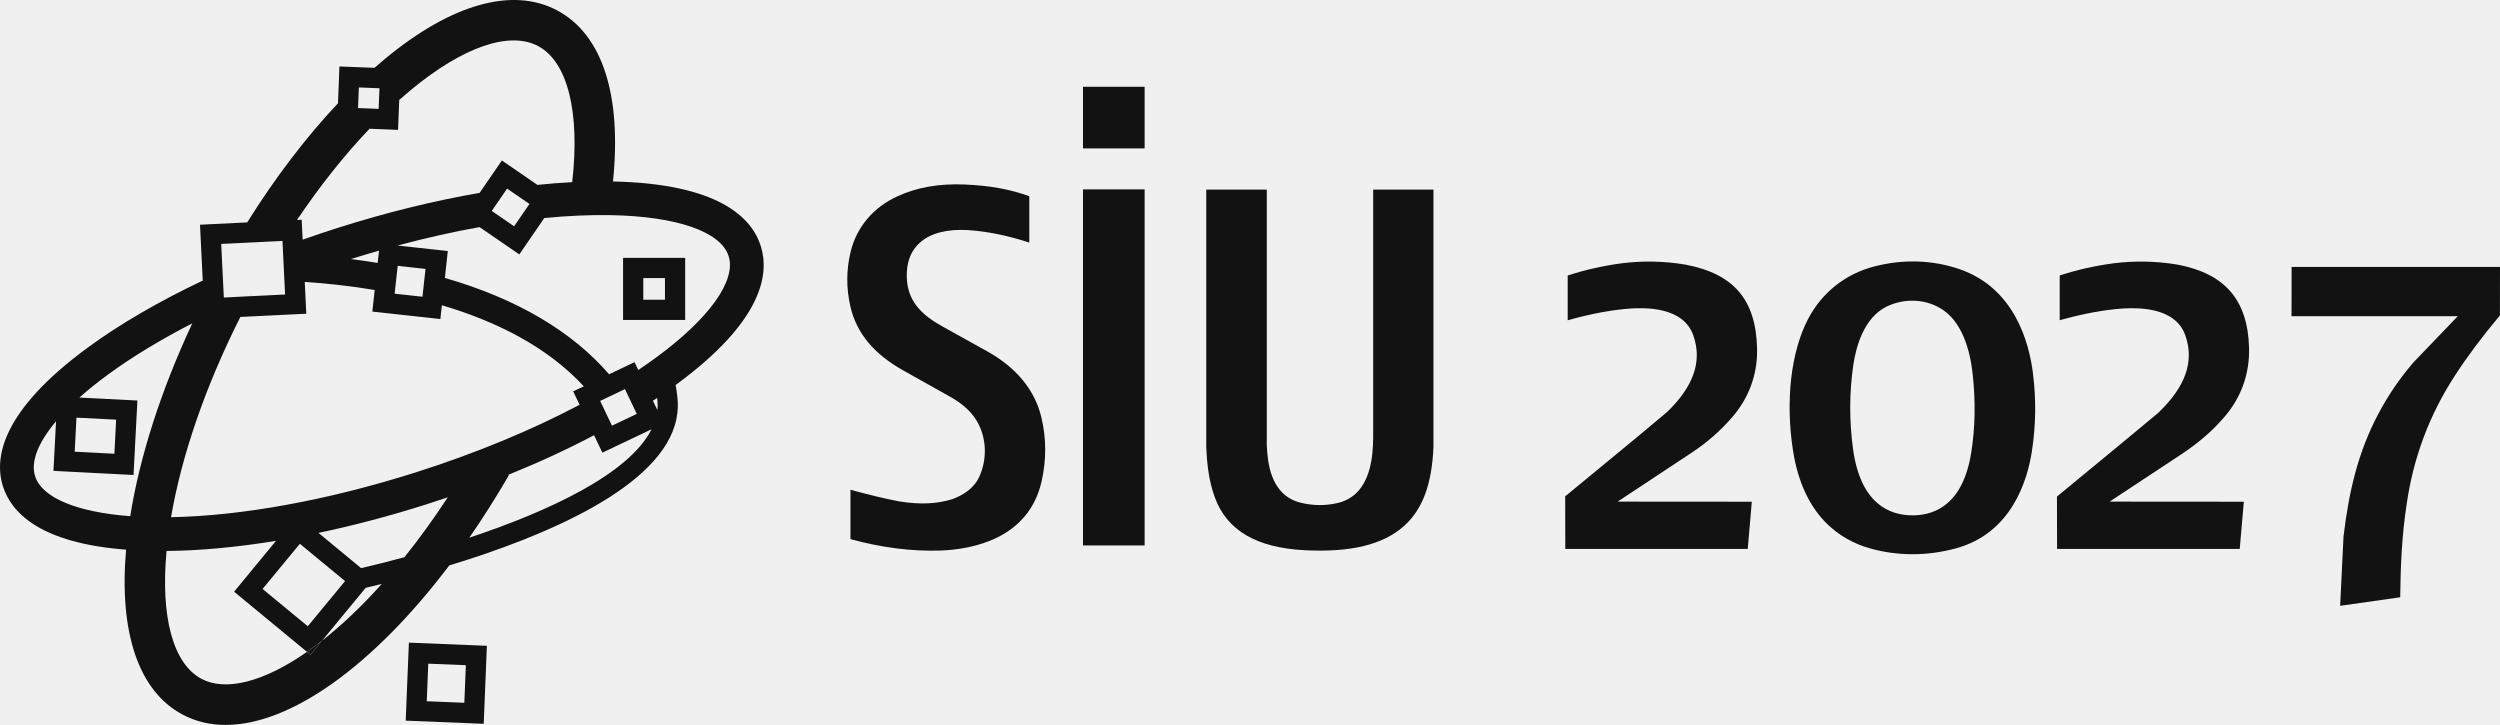
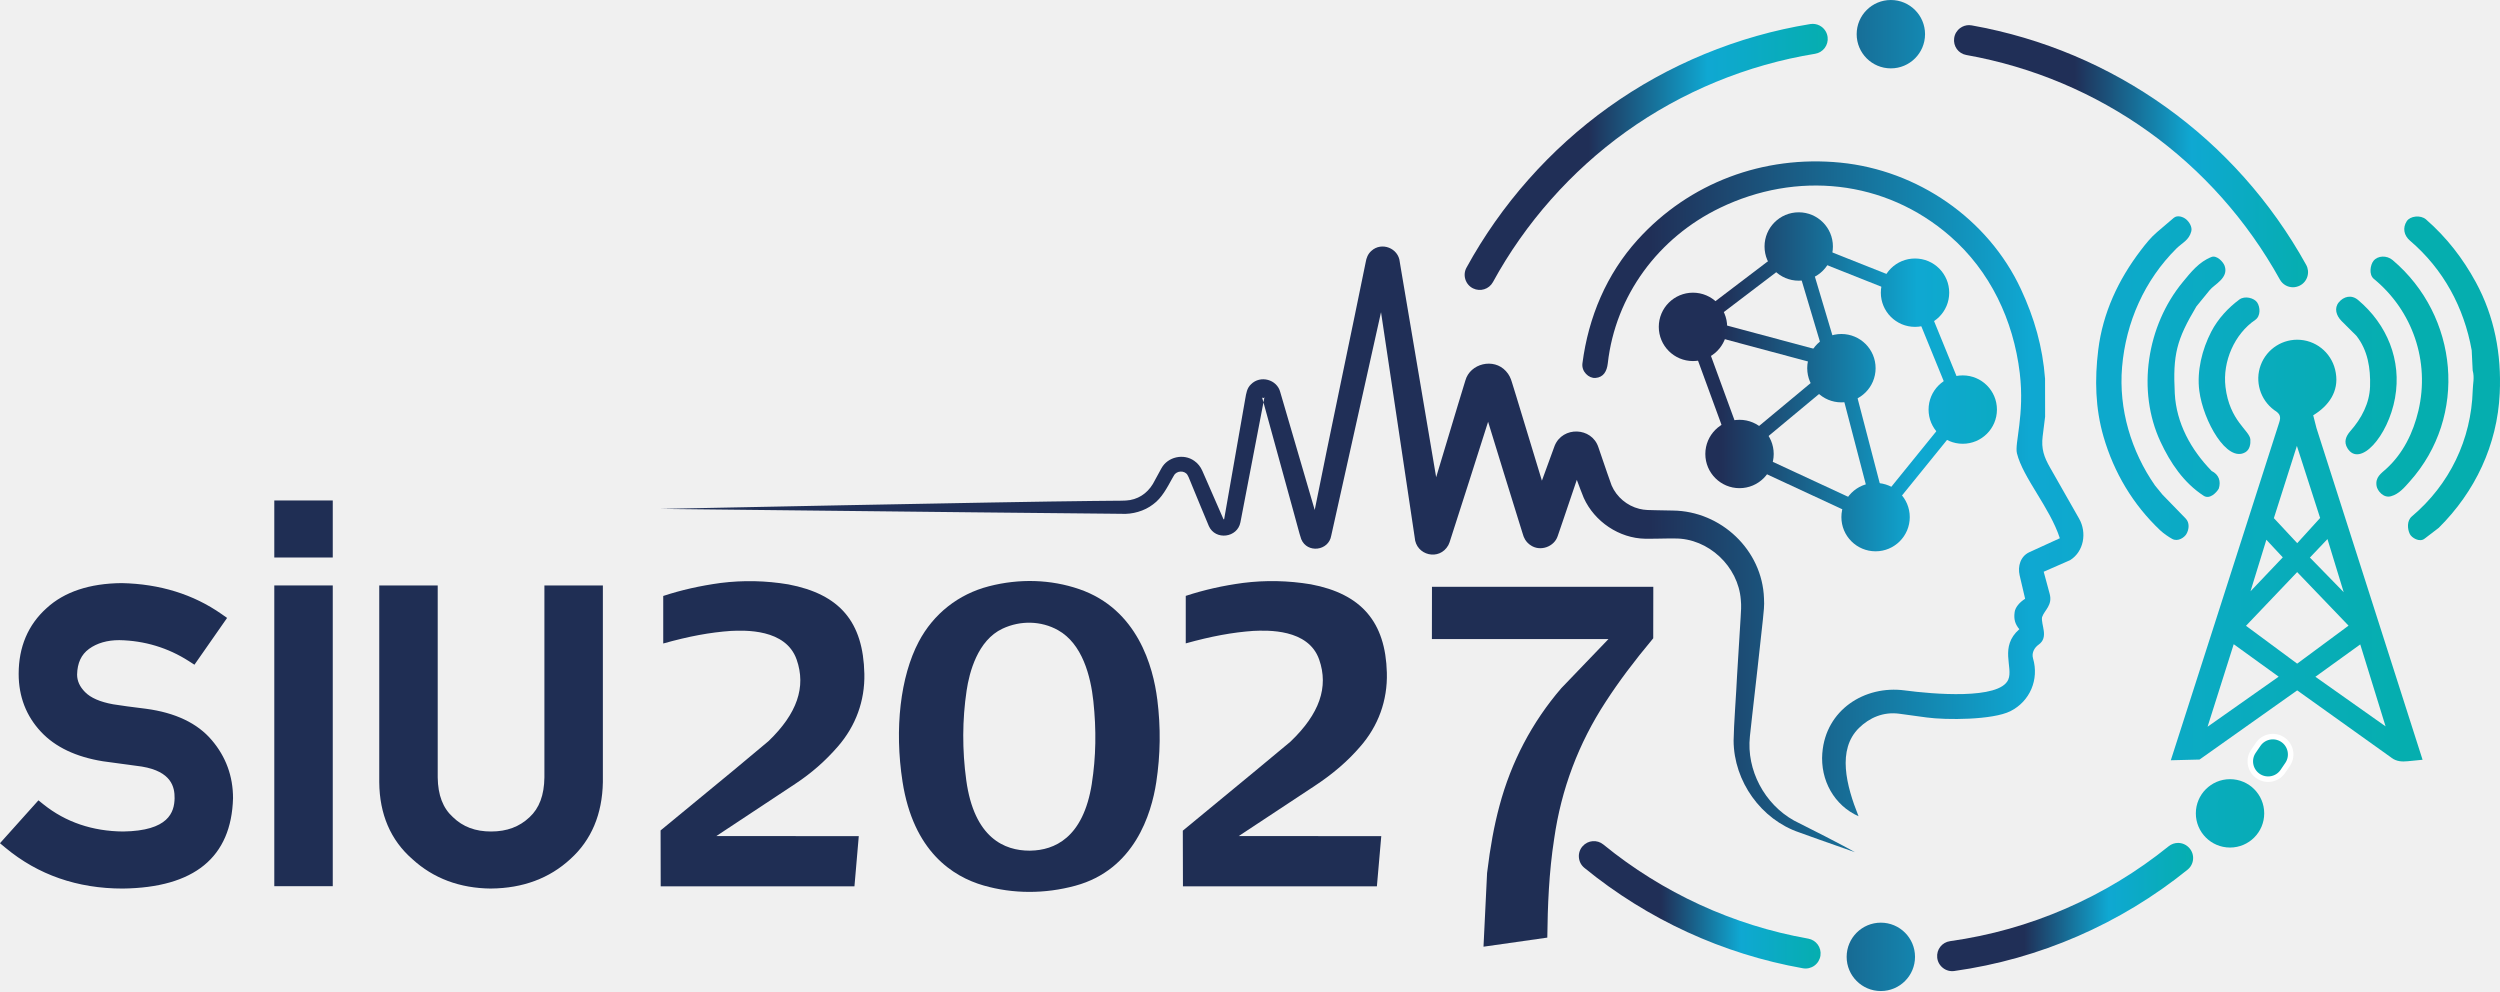
- <svg xmlns="http://www.w3.org/2000/svg" viewBox="0 0 741.6 215.04" fill="#121212">
-   <path d="M91.07,193.37l1.03.85,3.44-4.17c-1.51,1.19-3,2.29-4.47,3.32Z" />
-   <path d="M225.67,72.96c-2.66-8.37-12.42-18.46-43.83-19.13,2.63-25.71-3.17-43.62-16.58-50.75-13.2-7.03-31.32-1.94-51,14.33-1.06.88-2.11,1.78-3.17,2.71l-10.4-.41-.43,10.92c-9.45,10.03-18.59,22.01-26.93,35.34l-14,.69.81,16.58c-12.97,6.14-24.54,12.86-34.07,19.84C.41,121.89-1.8,135.87.87,144.28h.01c2.44,7.69,10.87,16.82,36.52,18.77-2.15,24.67,3.77,42.02,16.74,48.91,3.9,2.08,8.19,3.08,12.8,3.08,19.28,0,43.84-17.57,66.33-47.31,28.48-8.67,63.19-23.21,67.37-43.41.46-2.22.56-4.49.28-6.74-.12-.97-.27-2.13-.5-3.38.02-.01.04-.03.06-.04,25.66-18.8,27.86-32.78,25.19-41.2ZM106.45,25.94l6.12.24-.25,6.12-6.11-.25.24-6.11ZM109.62,38.19l8.46.34.35-8.88c1.16-1.03,2.32-2.03,3.48-2.99,15.46-12.78,29.21-17.51,37.72-12.99,8.78,4.68,12.47,19.62,10.11,40.37-3.36.17-6.8.44-10.32.8h-.01l-10.53-7.24-6.6,9.61c-13.48,2.33-27.7,5.82-42.03,10.37-3.54,1.12-7.03,2.29-10.47,3.51l-.29-5.91-1.39.07c6.82-10.13,14.08-19.26,21.52-27.06ZM157.06,60.5l-3.5,5.09-1.06,1.54-1.68-1.16-4.94-3.4,4.55-6.62,6.63,4.55ZM117.07,87.11l.88-8.04.02-.21,8.25.91-.12,1.11-.78,7.14-8.08-.88h-.04s-.13-.02-.13-.02h0ZM112.43,74.35l-.4,3.65s-.07,0-.11-.02c-2.66-.44-5.27-.81-7.82-1.13,2.79-.88,5.56-1.71,8.33-2.5ZM69.57,72.17l14.22-.7.02.36.07,1.41.09,1.98.4,8.07.02.44.18,3.63-10.07.5h-.31s-7.79.4-7.79.4l-.25-5.03-.13-2.69-.1-2.01-.16-3.3-.14-2.87,3.95-.19ZM71.3,94.02l19.56-.96-.46-9.44c6.34.43,13.4,1.18,20.75,2.4l-.7,6.41,20.18,2.21.45-4.09c15.75,4.66,31.11,12.14,42.09,24.05l-3.14,1.49,1.9,3.98c-14.29,7.56-30.9,14.43-48.66,20.07-26,8.25-51.5,12.89-72.53,13.28,3.13-18.33,10.25-38.94,20.56-59.4ZM22.68,123.89l11.77.6-.52,10.11-11.77-.61.52-10.1ZM38.63,153.12c-15.82-1.18-26.2-5.47-28.22-11.86-1.36-4.29.89-9.97,6.21-16.28l-.76,14.7,23.75,1.22,1.15-22.09-17.2-.88c2.49-2.23,5.3-4.5,8.42-6.78,7.21-5.28,15.66-10.4,25.06-15.23-9.22,19.73-15.58,39.44-18.41,57.2ZM95.54,190.05l-3.44,4.17-1.03-.85c-12.96,9.02-24.19,11.78-31.3,8-8.42-4.48-12.18-18.28-10.36-37.93,9.99-.09,20.94-1.12,32.47-3l-12.44,15.08,21.63,17.85c1.47-1.03,2.96-2.13,4.47-3.32l12.94-15.68c1.5-.36,3.1-.74,4.78-1.16-6.05,6.75-12.02,12.37-17.72,16.84ZM88.95,161.31l10.77,8.88,2.64,2.18-3.37,4.09-7.69,9.31-13.41-11.06,11.06-13.4ZM107.13,168.53l-12.66-10.45c10.37-2.18,21.07-5,31.83-8.41,2.19-.7,4.37-1.41,6.53-2.15-4.25,6.48-8.56,12.41-12.86,17.77-4.53,1.23-8.86,2.31-12.84,3.24ZM139.22,159.5c4.01-5.79,7.93-11.97,11.72-18.51l-.2-.12c9.03-3.65,17.58-7.6,25.48-11.77l2.47,5.18,5.42-2.58,7.36-3.5,1.8-.86c-6.62,13.22-30.38,24.28-54.05,32.16ZM178.03,118.93l6.44-3.07.92-.44,3.18,6.69.32.67-7.36,3.5-.02-.05-1.66-3.49-1.82-3.81ZM194.99,121.62l-.68-1.42-.63-1.32c.42-.28.84-.56,1.25-.84.01.09.02.18.03.27.14,1.1.15,2.21.03,3.31ZM194.57,106.1c-1.68,1.23-3.42,2.45-5.23,3.66l-1.11-2.33-5.42,2.58-2.13,1.01c-11.06-12.81-27.58-22.49-48.71-28.57l.87-7.99-14.9-1.63c8.28-2.22,16.42-4.05,24.31-5.46h.01l11.79,8.1,7.41-10.79c6.94-.68,13.54-.97,19.69-.86,19.61.35,32.69,4.9,34.99,12.16,2.31,7.27-5.76,18.53-21.57,30.12Z" />
-   <path d="M121.29,190.63l-.94,23.14,23.14.94.94-23.14-23.14-.94ZM137.74,208.47l-11.15-.45.45-11.15,11.15.45-.45,11.15Z" />
-   <path d="M74.59,87.7s-.06.1-.09.16h-.31c.13-.04.27-.1.4-.16Z" />
-   <path d="M184.83,76.49v18.42h18.42v-18.42h-18.42ZM197.25,88.91h-6.42v-6.42h6.42v6.42Z" />
-   <path d="M425.23,132.38c-.43,11.2-3.22,18.72-8.76,23.67-6.18,5.52-15.79,7.86-29.39,7.17-14.39-.74-23.13-5.87-26.72-15.7-1.88-5.15-2.33-10.27-2.54-14.95V56.25s17.96,0,17.96,0v75.91c.24,4.37.79,14.61,9.95,16.94,3.67.94,7.54.96,11.2.08,10.1-2.46,10.33-14.69,10.41-19.33V56.25h17.88v76.13Z" />
-   <path d="M603.04,110.63c-1.14-9.1-5.49-25.2-21.8-30.8-7.96-2.73-16.69-3.01-25.23-.8-8.53,2.2-15.49,7.7-19.6,15.48-5.13,9.71-6.83,24.33-4.54,39.09,3.02,19.48,14,26.53,22.67,29.02,8.22,2.36,17.07,2.38,25.61.06,16.5-4.48,21.24-20.01,22.6-28.88,1.18-7.74,1.28-15.32.29-23.17ZM584.77,134.11c-1.2,7.66-3.84,12.32-7,15.08-3.16,2.76-6.84,3.62-10.07,3.68-.12,0-.24,0-.36,0-6.91,0-15.44-3.48-17.65-19.66-1.15-8.46-1.12-16.89.1-25.07.75-5.05,3.06-14.01,10.03-17.28,5.01-2.35,10.8-2.2,15.47.4,6.84,3.8,9.16,12.89,9.9,19.84.87,8.09.73,15.62-.42,23Z" />
-   <path d="M310.05,133.39c0,3.14-.36,6.3-1.08,9.46-3.9,16.98-20.51,20.12-30.05,20.47-8.53.26-17.26-.84-26.64-3.39v-14.65c5.14,1.4,9.69,2.54,14.46,3.45,6.11.99,11.11.78,15.73-.65l.14-.05c2.51-.98,6.06-2.73,7.83-6.5,2.51-5.35,2.23-11.77-.72-16.73-2.15-3.61-5.57-5.81-7.95-7.15l-13.9-7.8c-8.67-4.87-13.78-11.04-15.6-18.88-1.27-5.45-1.24-10.94.07-16.32,1.8-7.33,6.72-13.15,13.86-16.41,5.82-2.68,12.33-3.82,19.92-3.51,7.4.3,13.55,1.41,19.21,3.48v13.75c-6.5-2.12-12.31-3.3-18.12-3.7-6.23-.38-11.18.9-14.3,3.68-2.39,2.12-3.7,5.04-3.9,8.69-.49,8.82,4.87,13.05,10.73,16.31l13.02,7.23c8.79,4.89,14.24,11.53,16.18,19.75.74,3.13,1.11,6.29,1.11,9.47Z" />
-   <path d="M625.8,148.8l39.81.03-1.22,14.01h-54.18s-.04-15.54-.04-15.54l20.21-16.66,9.8-8.15.11-.1c8.06-7.71,10.67-15.19,7.97-22.88-3.03-8.67-14.53-8.17-18.36-8.01-5.84.41-11.75,1.5-18.91,3.49v-13.27c5.09-1.67,10.35-2.86,16.02-3.62,6.33-.79,12.53-.66,18.92.39,14.11,2.67,20.86,10.52,21.23,24.7.21,7.76-2.39,14.92-7.53,20.74-3.43,3.98-7.57,7.54-12.64,10.88l-21.19,13.99Z" />
-   <path d="M479.86,148.8l39.8.03-1.21,14.01h-54.12s-.03-15.61-.03-15.61l20.45-16.85,9.63-8.04.11-.09c7.94-7.65,10.5-15.08,7.82-22.74-3.03-8.68-14.54-8.18-18.37-8.01-5.83.41-11.74,1.5-18.9,3.51v-13.28c5-1.65,10.26-2.84,16.01-3.63,6.36-.79,12.57-.66,18.92.39,14.38,2.74,20.94,10.44,21.25,24.99.16,7.53-2.4,14.55-7.4,20.3-3.5,4.04-7.4,7.46-11.93,10.45l-22.03,14.57Z" />
-   <path d="M741.6,79.17l-.02,14.39c-5.51,6.61-9.62,12.1-13.27,17.73-7.59,11.6-12.43,24.47-14.39,38.24-1.47,9.4-1.82,18.8-1.92,27.64l-17.82,2.54,1-20.58c.89-7.36,1.95-13.15,3.46-18.77,3.28-12.28,9.09-23.34,17.28-32.86l13.16-13.71h-49.32s.02-14.61.02-14.61h61.82Z" />
-   <rect x="321.26" y="56.18" width="18.28" height="105.62" />
-   <rect x="321.26" y="25.74" width="18.28" height="18.28" />
+ <svg xmlns="http://www.w3.org/2000/svg" xmlns:xlink="http://www.w3.org/1999/xlink" viewBox="0 0 908.24 360.04">
+   <defs>
+     <style>
+       .cls-1 {
+         fill: url(#g);
+       }
+       .cls-3 {
+         stroke-miterlimit: 10;
+       }
+       .cls-4 {
+         fill: url(#g-23);
+       }
+       .cls-5 {
+         fill: url(#g-24);
+       }
+       .cls-6 {
+         fill: url(#g-21);
+       }
+       .cls-7 {
+         fill: url(#g-22);
+       }
+       .cls-8 {
+         fill: url(#g-25);
+       }
+       .cls-9 {
+         fill: url(#g-26);
+       }
+       .cls-10 {
+         fill: url(#g-14);
+       }
+       .cls-11 {
+         fill: url(#g-19);
+       }
+       .cls-12 {
+         fill: url(#g-12);
+       }
+       .cls-13 {
+         fill: url(#g-17);
+       }
+       .cls-14 {
+         fill: url(#g-18);
+       }
+       .cls-15 {
+         fill: url(#g-13);
+       }
+       .cls-16 {
+         fill: url(#g-15);
+       }
+       .cls-17 {
+         fill: url(#g-16);
+       }
+       .cls-18 {
+         fill: url(#g-11);
+       }
+       .cls-19 {
+         fill: url(#g-10);
+       }
+       .cls-20 {
+         fill: #1f2e54;
+       }
+       .cls-21 {
+         fill: url(#g-7);
+       }
+       .cls-22 {
+         fill: url(#g-4);
+       }
+       .cls-23 {
+         fill: url(#g-6);
+       }
+       .cls-24 {
+         fill: url(#g-3);
+       }
+       .cls-25 {
+         fill: url(#g-2);
+       }
+       .cls-26 {
+         fill: url(#g-5);
+       }
+       .cls-27 {
+         fill: url(#g-8);
+       }
+       .cls-28 {
+         fill: url(#g-9);
+       }
+       .cls-3 {
+         fill: url(#g-20);
+         stroke: #fff;
+         stroke-width: 2px;
+       }
+     </style>
+     <linearGradient id="g" x1="551.95" y1="138.84" x2="767.64" y2="138.84" gradientUnits="userSpaceOnUse">
+       <stop offset=".34" stop-color="#202f57" />
+       <stop offset=".67" stop-color="#0fa8d2" />
+       <stop offset="1" stop-color="#05aeaf" />
+     </linearGradient>
+     <linearGradient id="g-2" y1="157.41" y2="157.41" xlink:href="#g" />
+     <linearGradient id="g-3" y1="89.55" y2="89.55" xlink:href="#g" />
+     <linearGradient id="g-4" y1="118.75" y2="118.75" xlink:href="#g" />
+     <linearGradient id="g-5" y1="133.76" y2="133.76" xlink:href="#g" />
+     <linearGradient id="g-6" y1="106.33" y2="106.33" xlink:href="#g" />
+     <linearGradient id="g-7" y1="148.8" y2="148.8" xlink:href="#g" />
+     <linearGradient id="g-8" y1="187.87" y2="187.87" xlink:href="#g" />
+     <linearGradient id="g-9" y1="164.93" y2="164.93" xlink:href="#g" />
+     <linearGradient id="g-10" x1="478" y1="137.45" x2="872.6" y2="137.45" xlink:href="#g" />
+     <linearGradient id="g-11" x1="478" y1="136.82" x2="872.6" y2="136.82" xlink:href="#g" />
+     <linearGradient id="g-12" x1="478" y1="136.41" x2="872.6" y2="136.41" xlink:href="#g" />
+     <linearGradient id="g-13" x1="478" y1="137.37" x2="872.6" y2="137.37" xlink:href="#g" />
+     <linearGradient id="g-14" x1="478" y1="136.88" x2="872.6" y2="136.88" xlink:href="#g" />
+     <linearGradient id="g-15" x1="478" y1="136.5" x2="872.6" y2="136.5" xlink:href="#g" />
+     <linearGradient id="g-16" x1="478" y1="200.02" x2="872.6" y2="200.02" xlink:href="#g" />
+     <linearGradient id="g-17" x1="457.48" y1="177.6" x2="875.41" y2="177.6" xlink:href="#g" />
+     <linearGradient id="g-18" x1="457.48" y1="199.57" x2="875.41" y2="199.57" xlink:href="#g" />
+     <linearGradient id="g-19" x1="709.88" y1="56.75" x2="838.5" y2="56.75" xlink:href="#g" />
+     <linearGradient id="g-20" x1="493.18" y1="275.34" x2="846.69" y2="275.34" xlink:href="#g" />
+     <linearGradient id="g-21" x1="703.75" y1="329.52" x2="796.75" y2="329.52" xlink:href="#g" />
+     <linearGradient id="g-22" x1="573.59" y1="328.72" x2="661.42" y2="328.72" xlink:href="#g" />
+     <linearGradient id="g-23" x1="532.1" y1="57" x2="664.01" y2="57" xlink:href="#g" />
+     <linearGradient id="g-24" x1="493.18" y1="12.42" x2="846.69" y2="12.42" xlink:href="#g" />
+     <linearGradient id="g-25" x1="493.18" y1="347.62" x2="846.69" y2="347.62" xlink:href="#g" />
+     <linearGradient id="g-26" x1="493.18" y1="295.49" x2="846.69" y2="295.49" xlink:href="#g" />
+   </defs>
+   <g>
+     <g>
+       <g>
+         <path class="cls-1" d="M697.63,104.4l-44.55-17.69-41.01,31.17,17.9,48.88,52.14,24.2,33.83-41.74-18.31-44.82ZM652.1,93.72l10.11,33.87-40.41-10.83,30.3-23.04ZM680.68,184.78l-46.73-21.68-15.91-43.48,1.6-1.21-.74,2.75,50.66,13.58-12.23-40.97,36.48,14.49,16.38,40.11-29.51,36.41Z" />
+         <polygon class="cls-25" points="678.97 180.29 668.51 140.21 663.34 141.07 635.88 163.91 632.68 160.06 661.19 136.36 672.2 134.54 683.81 179.02 678.97 180.29" />
+         <circle class="cls-24" cx="653.47" cy="89.55" r="12.42" />
+         <circle class="cls-22" cx="615.05" cy="118.75" r="12.42" />
+         <circle class="cls-26" cx="668.98" cy="133.76" r="12.42" />
+         <circle class="cls-23" cx="695.72" cy="106.33" r="12.42" />
+         <circle class="cls-21" cx="713.06" cy="148.8" r="12.42" />
+         <circle class="cls-27" cx="681.39" cy="187.87" r="12.42" />
+         <circle class="cls-28" cx="631.96" cy="164.93" r="12.42" />
+       </g>
+       <g>
+         <g>
+           <path class="cls-20" d="M14.25,294.19c8.54,6.83,18.7,10.3,30.48,10.39,13.94-.19,21.01-5.03,21.2-14.53.1-7.78-4.56-12.45-13.98-14.03-4.32-.57-9.05-1.22-14.2-1.93-9.22-1.48-16.24-4.79-21.04-9.95-4.96-5.3-7.43-11.74-7.43-19.32,0-9.11,3.11-16.46,9.33-22.04,6.03-5.53,14.57-8.35,25.65-8.45,13.33.29,24.91,3.88,34.76,10.77l-9.05,12.98c-8.05-5.16-16.9-7.83-26.57-8.03-5.01,0-9.18,1.22-12.51,3.65-3.48,2.53-5.28,6.3-5.37,11.31,0,3.01,1.2,5.73,3.6,8.16,2.4,2.48,6.25,4.2,11.55,5.15,2.94.48,6.96,1.03,12.07,1.65,10.05,1.34,17.49,4.84,22.29,10.52,4.76,5.58,7.14,12.07,7.14,19.47-.54,19.94-13.08,30.06-37.63,30.35-15.88,0-29.52-4.74-40.94-14.23l10.66-11.88Z" />
+           <path class="cls-20" d="M44.56,322.81c-16.43,0-30.74-4.98-42.57-14.81l-2-1.66,13.97-15.58,1.85,1.48c8.05,6.44,17.79,9.75,28.94,9.84,16.52-.23,18.58-7,18.68-12.08.05-4.07-1.12-9.71-11.89-11.51-4.24-.56-8.98-1.21-14.13-1.92-9.79-1.57-17.35-5.17-22.53-10.72-5.38-5.75-8.1-12.82-8.1-21.03,0-9.81,3.42-17.85,10.16-23.9,6.44-5.92,15.63-8.98,27.3-9.08,13.84.3,26,4.07,36.22,11.22l2.04,1.43-11.86,17-2.02-1.3c-7.62-4.88-16.12-7.45-25.27-7.63-4.39,0-8.1,1.07-10.99,3.17-2.84,2.07-4.26,5.12-4.35,9.34,0,2.29.94,4.39,2.88,6.35,2.04,2.1,5.47,3.59,10.22,4.45,2.86.46,6.89,1.01,11.92,1.62,10.67,1.42,18.7,5.25,23.9,11.39,5.13,6.02,7.73,13.11,7.73,21.08-.58,21.51-14.07,32.54-40.1,32.85ZM7.23,305.77c10.5,7.99,23.04,12.04,37.31,12.04,23.13-.27,34.63-9.4,35.13-27.91,0-6.78-2.14-12.61-6.54-17.78-4.38-5.17-11.35-8.42-20.72-9.66-5.07-.62-9.17-1.17-12.14-1.66-5.93-1.07-10.15-2.99-12.95-5.88-2.85-2.89-4.31-6.22-4.31-9.9.11-5.86,2.27-10.33,6.4-13.33,3.75-2.74,8.46-4.13,13.98-4.13,9.32.18,18,2.59,25.86,7.17l6.25-8.96c-8.95-5.68-19.47-8.68-31.31-8.93-10.31.09-18.38,2.71-23.9,7.79-5.74,5.15-8.52,11.75-8.52,20.2,0,6.99,2.21,12.76,6.76,17.62,4.4,4.71,11,7.8,19.61,9.19,5.09.71,9.82,1.35,14.13,1.92,13.51,2.26,16.23,10.24,16.15,16.54-.16,7.62-4.39,16.73-23.67,17-11.5-.09-21.63-3.29-30.19-9.5l-7.35,8.19Z" />
+         </g>
+         <g>
+           <path class="cls-20" d="M102.15,184.32h16.24v15.72h-16.24v-15.72ZM102.15,215.19h16.24v104.26h-16.24v-104.26Z" />
+           <path class="cls-20" d="M120.89,321.95h-21.24v-109.26h21.24v109.26ZM104.65,316.95h11.24v-99.26h-11.24v99.26ZM120.89,202.54h-21.24v-20.72h21.24v20.72ZM104.65,197.54h11.24v-10.72h-11.24v10.72Z" />
+         </g>
+         <g>
+           <path class="cls-20" d="M140.28,215.19h16.24v67.27c.1,7.11,2.21,12.53,6.34,16.25,4.03,3.91,9.21,5.87,15.54,5.87s11.56-1.96,15.69-5.87c4.03-3.72,6.09-9.14,6.19-16.25v-67.27h16.24v68.93c-.2,10.97-3.85,19.66-10.96,26.1-7.16,6.63-16.21,9.99-27.15,10.08-10.74-.1-19.72-3.45-26.93-10.07-7.36-6.43-11.09-15.12-11.18-26.07v-68.97Z" />
+           <path class="cls-20" d="M178.41,322.81c-11.38-.1-21-3.71-28.64-10.73-7.84-6.85-11.89-16.24-11.99-27.89v-71.5h21.24v69.77c.09,6.41,1.89,11.12,5.51,14.39,3.64,3.54,8.16,5.23,13.87,5.23s10.29-1.7,13.97-5.18c3.56-3.29,5.32-8.01,5.41-14.47v-69.74h21.24v71.43c-.21,11.67-4.17,21.07-11.79,27.95-7.58,7.01-17.28,10.63-28.81,10.73ZM142.78,217.69v66.47c.09,10.28,3.47,18.2,10.33,24.19,6.75,6.2,15.25,9.36,25.31,9.45,10.2-.09,18.77-3.26,25.43-9.42,6.66-6.03,9.98-13.97,10.16-24.31v-66.39h-11.24v64.77c-.11,7.83-2.46,13.9-6.99,18.08-4.56,4.33-10.42,6.53-17.39,6.53s-12.79-2.21-17.29-6.58c-4.58-4.12-6.99-10.2-7.09-18v-64.81h-11.24Z" />
+         </g>
+       </g>
+       <g>
+         <path class="cls-20" d="M420.43,254.09c-1.48-11.84-7.14-32.77-28.35-40.06-10.35-3.55-21.71-3.91-32.81-1.04-11.09,2.86-20.15,10.01-25.49,20.13-6.67,12.63-8.88,31.64-5.9,50.84,3.93,25.34,18.21,34.5,29.48,37.74,10.69,3.07,22.2,3.1,33.31.08,21.46-5.83,27.62-26.02,29.39-37.56,1.53-10.07,1.66-19.92.38-30.13ZM396.67,284.63c-1.56,9.96-4.99,16.02-9.1,19.61-4.11,3.59-8.9,4.71-13.1,4.79-.16.01-.31.01-.47.01-8.99,0-20.08-4.53-22.96-25.57-1.5-11-1.46-21.97.13-32.61.98-6.57,3.98-18.22,13.04-22.47,6.52-3.06,14.05-2.86,20.12.52,8.9,4.94,11.91,16.76,12.88,25.8,1.13,10.52.95,20.31-.55,29.91Z" />
+         <path class="cls-20" d="M450.03,303.73l51.78.04-1.59,18.22h-70.46s-.05-20.21-.05-20.21l26.28-21.67,12.75-10.6.14-.13c10.48-10.03,13.88-19.76,10.37-29.76-3.94-11.28-18.9-10.63-23.88-10.42-7.6.53-15.28,1.95-24.59,4.54v-17.26c6.62-2.17,13.46-3.72,20.84-4.71,8.23-1.03,16.3-.86,24.61.51,18.35,3.47,27.13,13.68,27.61,32.12.27,10.09-3.11,19.4-9.79,26.97-4.46,5.18-9.85,9.81-16.44,14.15l-27.56,18.2Z" />
+         <path class="cls-20" d="M260.23,303.73l51.76.04-1.57,18.22h-70.39s-.04-20.3-.04-20.3l26.6-21.91,12.52-10.46.14-.12c10.33-9.95,13.66-19.61,10.17-29.57-3.94-11.29-18.91-10.64-23.89-10.42-7.58.53-15.27,1.95-24.58,4.57v-17.27c6.5-2.15,13.34-3.69,20.82-4.72,8.27-1.03,16.35-.86,24.61.51,18.7,3.56,27.23,13.58,27.64,32.5.21,9.79-3.12,18.92-9.62,26.4-4.55,5.25-9.62,9.7-15.52,13.59l-28.65,18.95Z" />
+         <path class="cls-20" d="M600.64,213.17l-.03,18.72c-7.17,8.6-12.51,15.74-17.26,23.06-9.87,15.09-16.17,31.82-18.72,49.73-1.91,12.23-2.37,24.45-2.5,35.95l-23.18,3.3,1.3-26.77c1.16-9.57,2.54-17.1,4.5-24.41,4.27-15.97,11.82-30.36,22.47-42.74l17.12-17.83h-64.14s.03-19,.03-19h80.4Z" />
+       </g>
+       <g>
+         <g>
+           <g>
+             <g>
+               <path class="cls-19" d="M880.83,195.71c-1.85,1.42-4.7-.35-5.35-1.7-.9-1.85-1.12-4.83.74-6.4,13.69-11.56,21.59-27.88,22.11-45.83.07-2.56.7-4.5-.02-7.23l-.35-7.28c-2.79-15.64-10.34-29.53-22.4-39.82-2.22-1.89-2.79-4.64-1.19-7.1,1.22-1.88,5.02-2.37,7.02-.61,7.46,6.54,13.29,14.02,18.08,22.81,6.73,12.36,9.35,26.1,8.67,40.36-.88,18.72-8.93,35.75-22.17,48.86l-5.14,3.93Z" />
+               <path class="cls-18" d="M868.61,180.29c-2.71.75-4.9-2-5.2-3.69-.57-3.27,1.65-4.58,3.59-6.36,6.06-5.55,9.72-13.06,11.6-21.03,4.22-17.96-2.12-36.34-16.18-47.88-1.95-1.6-1.24-5.19-.15-6.55,1.58-1.98,4.85-2.07,6.95-.3,23.95,20.22,27.52,56.71,6.2,80.48-1.75,1.95-3.79,4.5-6.8,5.33Z" />
+               <path class="cls-12" d="M870.12,144.53c-2.56,14.2-12.92,25.47-17.31,18.29-1.37-2.24-.63-4.28,1.11-6.26,4-4.54,6.91-10.04,7.11-16.11.22-6.72-.83-13.19-4.95-18.45l-5.34-5.31c-2.05-2.03-2.8-4.75-1.07-6.85s4.54-2.92,6.99-.87c10.59,8.88,15.91,21.95,13.45,35.56Z" />
+             </g>
+             <g>
+               <path class="cls-15" d="M785.56,179.64l8.5,8.75c1.44,1.48,1.27,3.88.25,5.62-.76,1.3-3.13,2.9-5.16,1.77-1.42-.79-3.11-1.95-4.39-3.15-9.81-9.27-16.76-20.89-20.56-34-2.98-10.29-3.24-20.74-1.92-31.5,1.65-13.43,7.28-25.47,15.43-36.16,1.84-2.41,3.63-4.67,5.92-6.63l6.07-5.18c1.34-1.14,3.45-.39,4.55.55s2.24,2.73,1.84,4.33c-.81,3.24-3.37,4.23-5.37,6.21-11.63,11.55-18.41,26.83-19.78,43.14-1.28,15.24,3.31,30.56,11.95,42.97l2.68,3.28Z" />
+               <path class="cls-10" d="M803.44,171.08c2.75,1.36,3.46,3.82,2.63,6.44-.79,1.37-3.26,4.04-5.49,2.59-7.28-4.74-12.1-11.96-15.66-19.58-8.7-18.62-4.98-42.19,8.03-58.01,2.98-3.62,5.95-7.4,10.47-9.16,1.89-.74,4.25,1.73,4.78,3.22,1.56,4.39-3.68,6.69-5.39,8.78l-4.86,5.95c-7.21,12.11-8.59,17.44-7.86,31.64.55,10.75,5.87,20.44,13.36,28.12Z" />
+               <path class="cls-16" d="M808.51,140.57c1.49,12.45,8.81,15.8,9.04,19.1.11,1.65-.2,3.66-1.81,4.62-6.68,3.98-15.31-11.35-16.74-22.29-.94-7.18.99-15.04,4.36-21.53,2.43-4.68,6.16-8.67,10.17-11.64,2.05-1.52,5.43-.54,6.49,1.05,1.17,1.76,1.29,4.98-.72,6.35-7.48,5.09-11.9,15.06-10.79,24.34Z" />
+             </g>
+             <path class="cls-17" d="M868.92,275.36l-34.36-24.55-35.47,25.13-10.44.26,15.93-49.6,23.48-73.22c.66-2.07.24-3.11-1.82-4.37-5.13-3.76-7.14-10.46-4.92-16.4,2.22-5.94,8.13-9.68,14.45-9.14,6.49.55,11.77,5.47,12.81,11.98,1.19,6.79-2.61,12.04-8.2,15.42l1.19,4.66,38.54,120.49-5.5.54c-1.91.19-3.9.1-5.7-1.18ZM834.58,197.32l8.31-9.14-8.44-26.19-8.36,26.25,8.48,9.09ZM829.33,202.49l-5.97-6.4-5.76,18.72,11.72-12.32ZM851.45,215.13l-5.89-19.29-6.38,6.72,12.27,12.57ZM853.21,227.29l-18.66-19.45-18.59,19.51,18.59,13.75,18.67-13.81ZM827.83,245.83l-16.33-11.79-9.5,29.98,25.83-18.19ZM866.67,263.88l-9.2-29.77-16.3,11.76,25.49,18.01Z" />
+             <path class="cls-13" d="M662.05,273.53c1.24-15.63,15.38-24.64,29.92-22.71,10.07,1.34,34.46,3.49,37.63-3.93,1.89-4.43-3.32-11.89,4.01-18.3-1.59-1.93-2.04-3.66-1.7-6.2.22-1.65,1.62-3.47,3.81-4.86l-1.99-8.5c-.78-3.31.32-6.95,3.52-8.42l11.08-5.07c-3.63-11.18-13.39-21.94-15.59-30.88-.88-3.57,2.84-13.97,1.04-29.08-2.29-19.23-10.74-37.12-25.37-49.83-23.66-20.56-55.76-23.66-83.59-10.21-22.3,10.78-37.95,31.79-40.72,56.47-.32,2.84-1.53,5.07-4.48,5.3-2.38.19-5.12-2.27-4.73-5.3,2.17-16.75,8.74-32.41,20.09-44.94,18.76-20.7,45.73-30.74,73.61-27.99,27.99,2.76,53.67,20.31,65.62,46,4.85,10.42,7.88,20.91,8.75,32.51l.02,13.8-.89,7.13c-.56,4.53.5,7.5,2.67,11.32l10.58,18.6c2.89,5.08,1.71,11.95-3.27,15.06l-9.6,4.21,2.17,8.04c1.12,4.15-1.91,5.89-2.77,8.47-.45,2.79,2.56,7.3-1.25,9.98-1.43,1-2.64,2.91-2.02,5.02,2.24,7.63-1.13,15.58-8.21,19.14-6.46,3.24-23.33,3.27-30.47,2.29l-9.87-1.35c-5.82-.8-10.87,1.44-14.64,5.12-8.1,7.9-4.65,21.02-.21,32.12-8.79-3.91-13.95-13.03-13.16-23.02Z" />
+           </g>
+         </g>
+         <path class="cls-14" d="M673.86,309.59l-13.45-4.75-6.71-2.41c-13.86-4.68-23.8-18.54-23.89-33.34.06-5.68.99-17.49,1.24-23.34.33-4.84.99-16.69,1.31-21.34.13-2.13.31-4.39.07-6.49-.9-12.15-11.78-22.39-23.96-22.29-.88-.05-2.51.01-3.42.01-2.24.02-5.15.13-7.34.08-9.47-.16-18.42-6.2-22.33-14.82-.75-1.82-1.65-4.2-2.53-6.58-1.7,5.06-3.76,11.18-4.78,14.11-.6,1.78-1.57,4.59-2.17,6.34-1.26,3.84-6.22,5.67-9.69,3.41-.86-.53-1.63-1.31-2.14-2.15-.44-.72-.67-1.43-.71-1.61-.01-.03-.01-.04-.01-.04l-.26-.81c-.33-1.05-1.25-4.02-1.59-5.1-1.4-4.35-8.99-29.13-10.51-34.04-.11-.37-.24-.77-.37-1.2-3.9,12.27-10.28,32.33-13.75,43.01-.23.67-.2.8-.69,1.81-3.25,5.86-11.79,3.75-12.22-2.76-2.77-18.76-8.69-58.23-12.24-81.87-5.77,25.89-13.44,60.34-18.09,81.18-.91,5.55-8.73,6.53-10.89,1.29-.65-1.76-2.09-7.58-2.66-9.46-2.42-8.75-8.21-29.83-11.07-40.25.12-.65.24-1.29.36-1.92,0,.04-.05.12-.11.18-.24.2-.27.18-.46.14-.1-.03-.25-.15-.3-.24v.02c.16.56.32,1.17.51,1.82-2.53,13.17-5.55,28.88-8.02,41.76l-.35,1.8c-1.07,5.66-9.08,6.67-11.46,1.4-1.65-3.82-4.31-10.47-5.93-14.31-.32-.63-1.44-3.77-1.87-4.32-1.09-1.7-3.94-1.55-4.89.23-.05.06-.14.23-.21.35l-.44.77c-1.8,3.23-3.74,7.07-6.89,9.34-3.2,2.5-7.6,3.7-11.54,3.47l-3.56-.04c-13.18-.13-36.56-.37-49.87-.5l-113.99-1.25s126.52-2.6,156.73-2.88l7.13-.07c2.03-.07,4.89.08,6.7-.26,4.13-.74,7.22-3.44,9.03-7.22l1.71-3.13.42-.78c.08-.14.12-.23.24-.42,2.26-4.18,8.09-5.47,11.94-2.68,1.28.88,2.26,2.14,2.88,3.54l.18.41,1.43,3.26,2.85,6.53c.27.56,3.02,6.96,3.21,7.35.03.09.03.07.04.08.02.01.02.05.04.05.03.02.01,0,.03.01.05.03.23-.06.18-.06,1.94-11.03,5.79-33.05,7.69-43.87.32-1.77.57-3.74,2.04-5.1,3.4-3.47,9.5-1.8,10.66,2.84l.25.86,8,27.35,4,13.68c.05.2.14.52.26.91,4.9-24.7,14.09-68.05,18.52-90.01.25-1.51.77-2.99,2.08-4.14,3.72-3.39,9.85-.96,10.3,4.03l.29,1.75c3.25,19.3,8.67,51.41,12.93,76.46,2.92-9.74,6.3-20.96,8-26.58.32-1.01,2.31-7.58,2.6-8.52,1.71-6.24,10.34-8.37,14.77-3.41,1.1,1.18,1.73,2.52,2.15,4,.29,1.03,1.26,4.02,1.58,5.11,1.11,3.65,6.75,22.19,9.32,30.66,1.65-4.58,3.3-9.14,4.63-12.69,2.91-7.16,13.46-6.81,15.88.52.38,1.07,1.34,3.95,1.73,5.06.55,1.53,2.51,7.42,3.08,8.83,1.81,4.2,5.61,7.41,10.08,8.51,1.91.5,3.99.46,5.94.5,1.22.02,4.93.09,6.24.12,17.48.2,32.5,14.33,33.1,31.89.2,2.55-.15,5.19-.4,7.73-1.05,10.19-2.81,25.2-3.95,35.41-.21,1.81-.6,5.2-.77,7.03-1.31,12.21,5.33,24.62,16.04,30.57,18.35,9.2,22.09,11.48,22.09,11.48Z" />
+       </g>
+       <path class="cls-11" d="M838.26,100.48c-.44,1.44-1.42,2.6-2.76,3.28-.8.4-1.65.6-2.49.6-1.91,0-3.75-1.02-4.74-2.8-23.94-43.21-65.45-72.94-113.91-81.58-2.89-.51-4.83-3.2-4.42-6.13.2-1.48.99-2.79,2.2-3.67.95-.69,2.06-1.05,3.2-1.05.32,0,.65.03.97.09,51.69,9.22,95.98,40.93,121.51,87,.72,1.31.88,2.83.44,4.26Z" />
+       <path class="cls-3" d="M820.1,281.76h0c-2.77-2.09-3.4-6-1.42-8.85.56-.81,1.11-1.62,1.66-2.43,1.93-2.89,5.8-3.73,8.76-1.91h0c3.12,1.92,4.04,6.05,2.01,9.09-.6.89-1.2,1.78-1.81,2.66-2.09,3-6.27,3.65-9.19,1.45Z" />
+       <path class="cls-6" d="M794.71,315.97c-24.42,19.72-53.72,32.44-84.72,36.79-1.49.21-2.96-.19-4.14-1.12-1.18-.93-1.92-2.26-2.07-3.75-.3-2.94,1.75-5.56,4.66-5.97,29.06-4.06,56.53-15.99,79.43-34.48,1-.81,2.21-1.21,3.4-1.21,1.53,0,3.04.64,4.13,1.89.99,1.13,1.46,2.57,1.33,4.07-.13,1.5-.85,2.84-2.02,3.78Z" />
+       <path class="cls-7" d="M661.37,347.13c-.21,1.49-.99,2.79-2.2,3.68-1.22.88-2.71,1.23-4.19.96-29.02-5.14-56.47-17.75-79.37-36.47-1.17-.95-1.88-2.3-2-3.81-.13-1.49.35-2.94,1.35-4.06,1.95-2.21,5.26-2.48,7.54-.62,21.48,17.55,47.21,29.38,74.42,34.19,2.9.52,4.85,3.21,4.45,6.13Z" />
+       <path class="cls-4" d="M659.41,19.54c-24.64,3.99-48.4,13.78-68.7,28.33-19.89,14.26-36.61,33.14-48.33,54.61-1.42,2.59-4.6,3.59-7.24,2.28-1.34-.67-2.33-1.83-2.78-3.26-.45-1.44-.31-2.95.41-4.26,12.52-22.91,30.35-43.06,51.57-58.26,21.66-15.53,47.02-25.98,73.32-30.24.3-.05.59-.07.89-.07,1.17,0,2.31.37,3.27,1.09,1.2.91,1.96,2.23,2.15,3.72.35,2.93-1.65,5.59-4.56,6.06Z" />
+       <circle class="cls-5" cx="686.94" cy="12.42" r="12.42" />
+       <circle class="cls-8" cx="683.3" cy="347.62" r="12.42" />
+       <circle class="cls-9" cx="810.16" cy="295.49" r="12.42" />
+     </g>
+   </g>
</svg>
